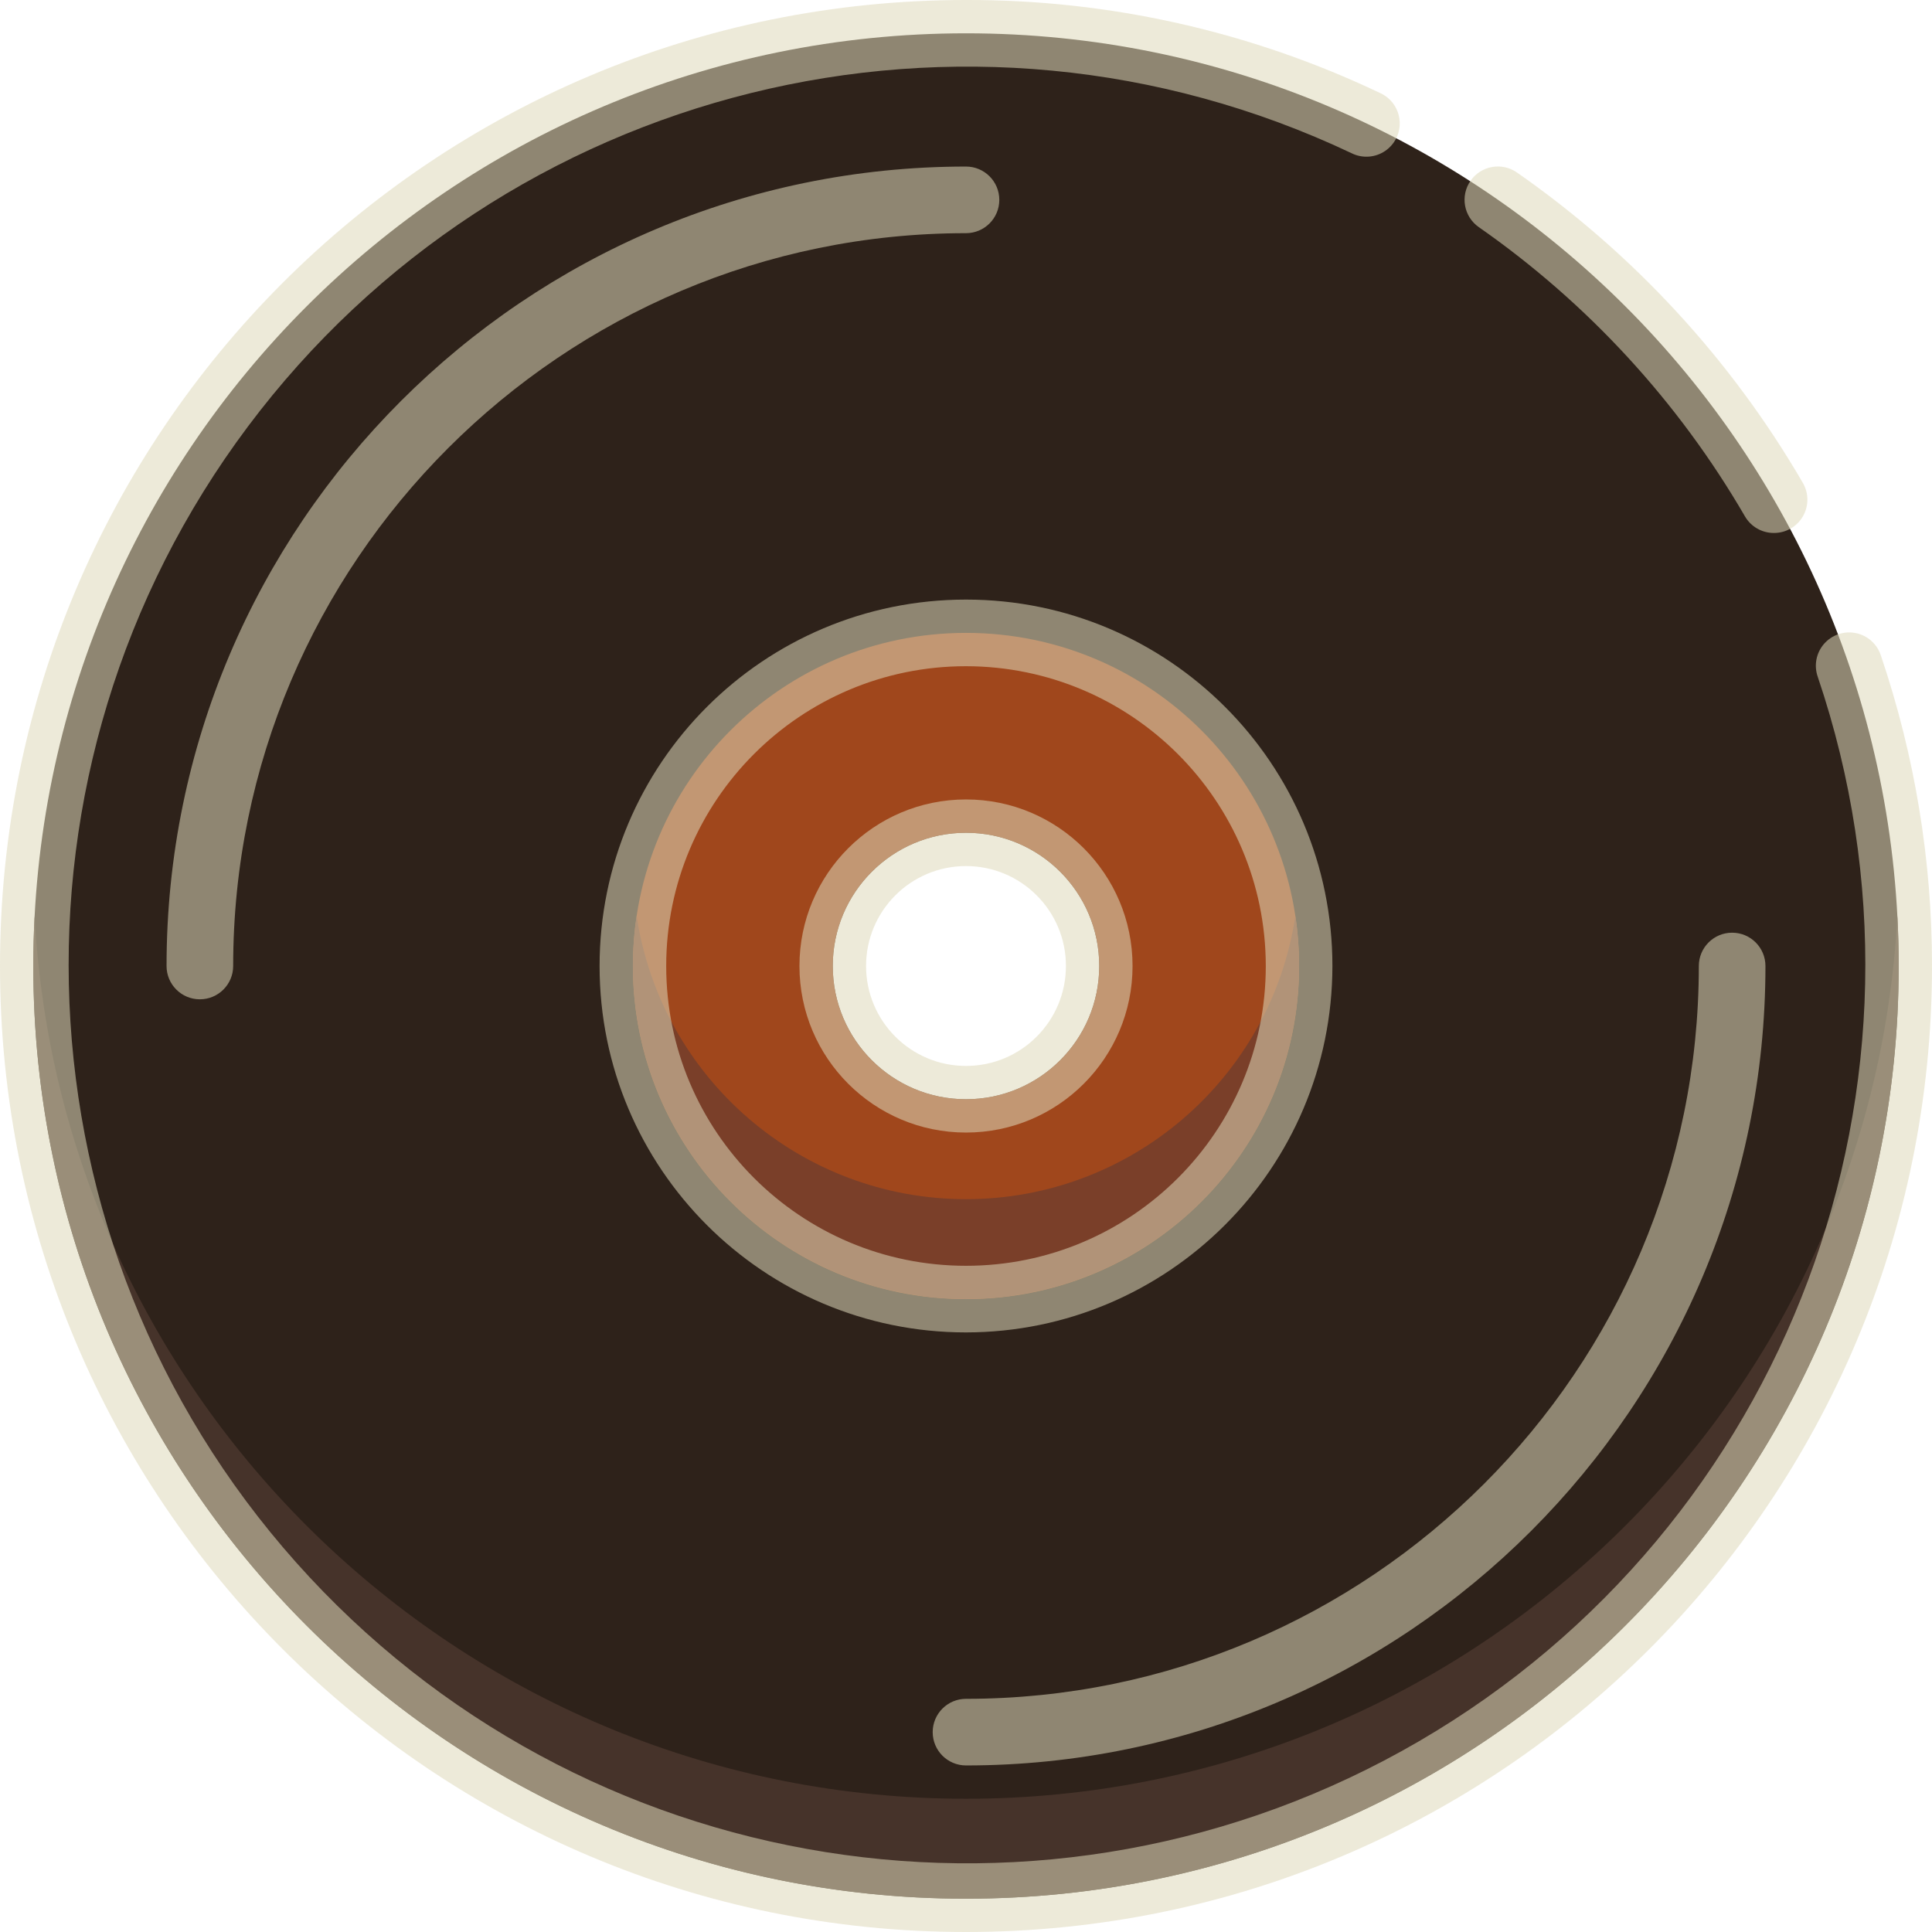
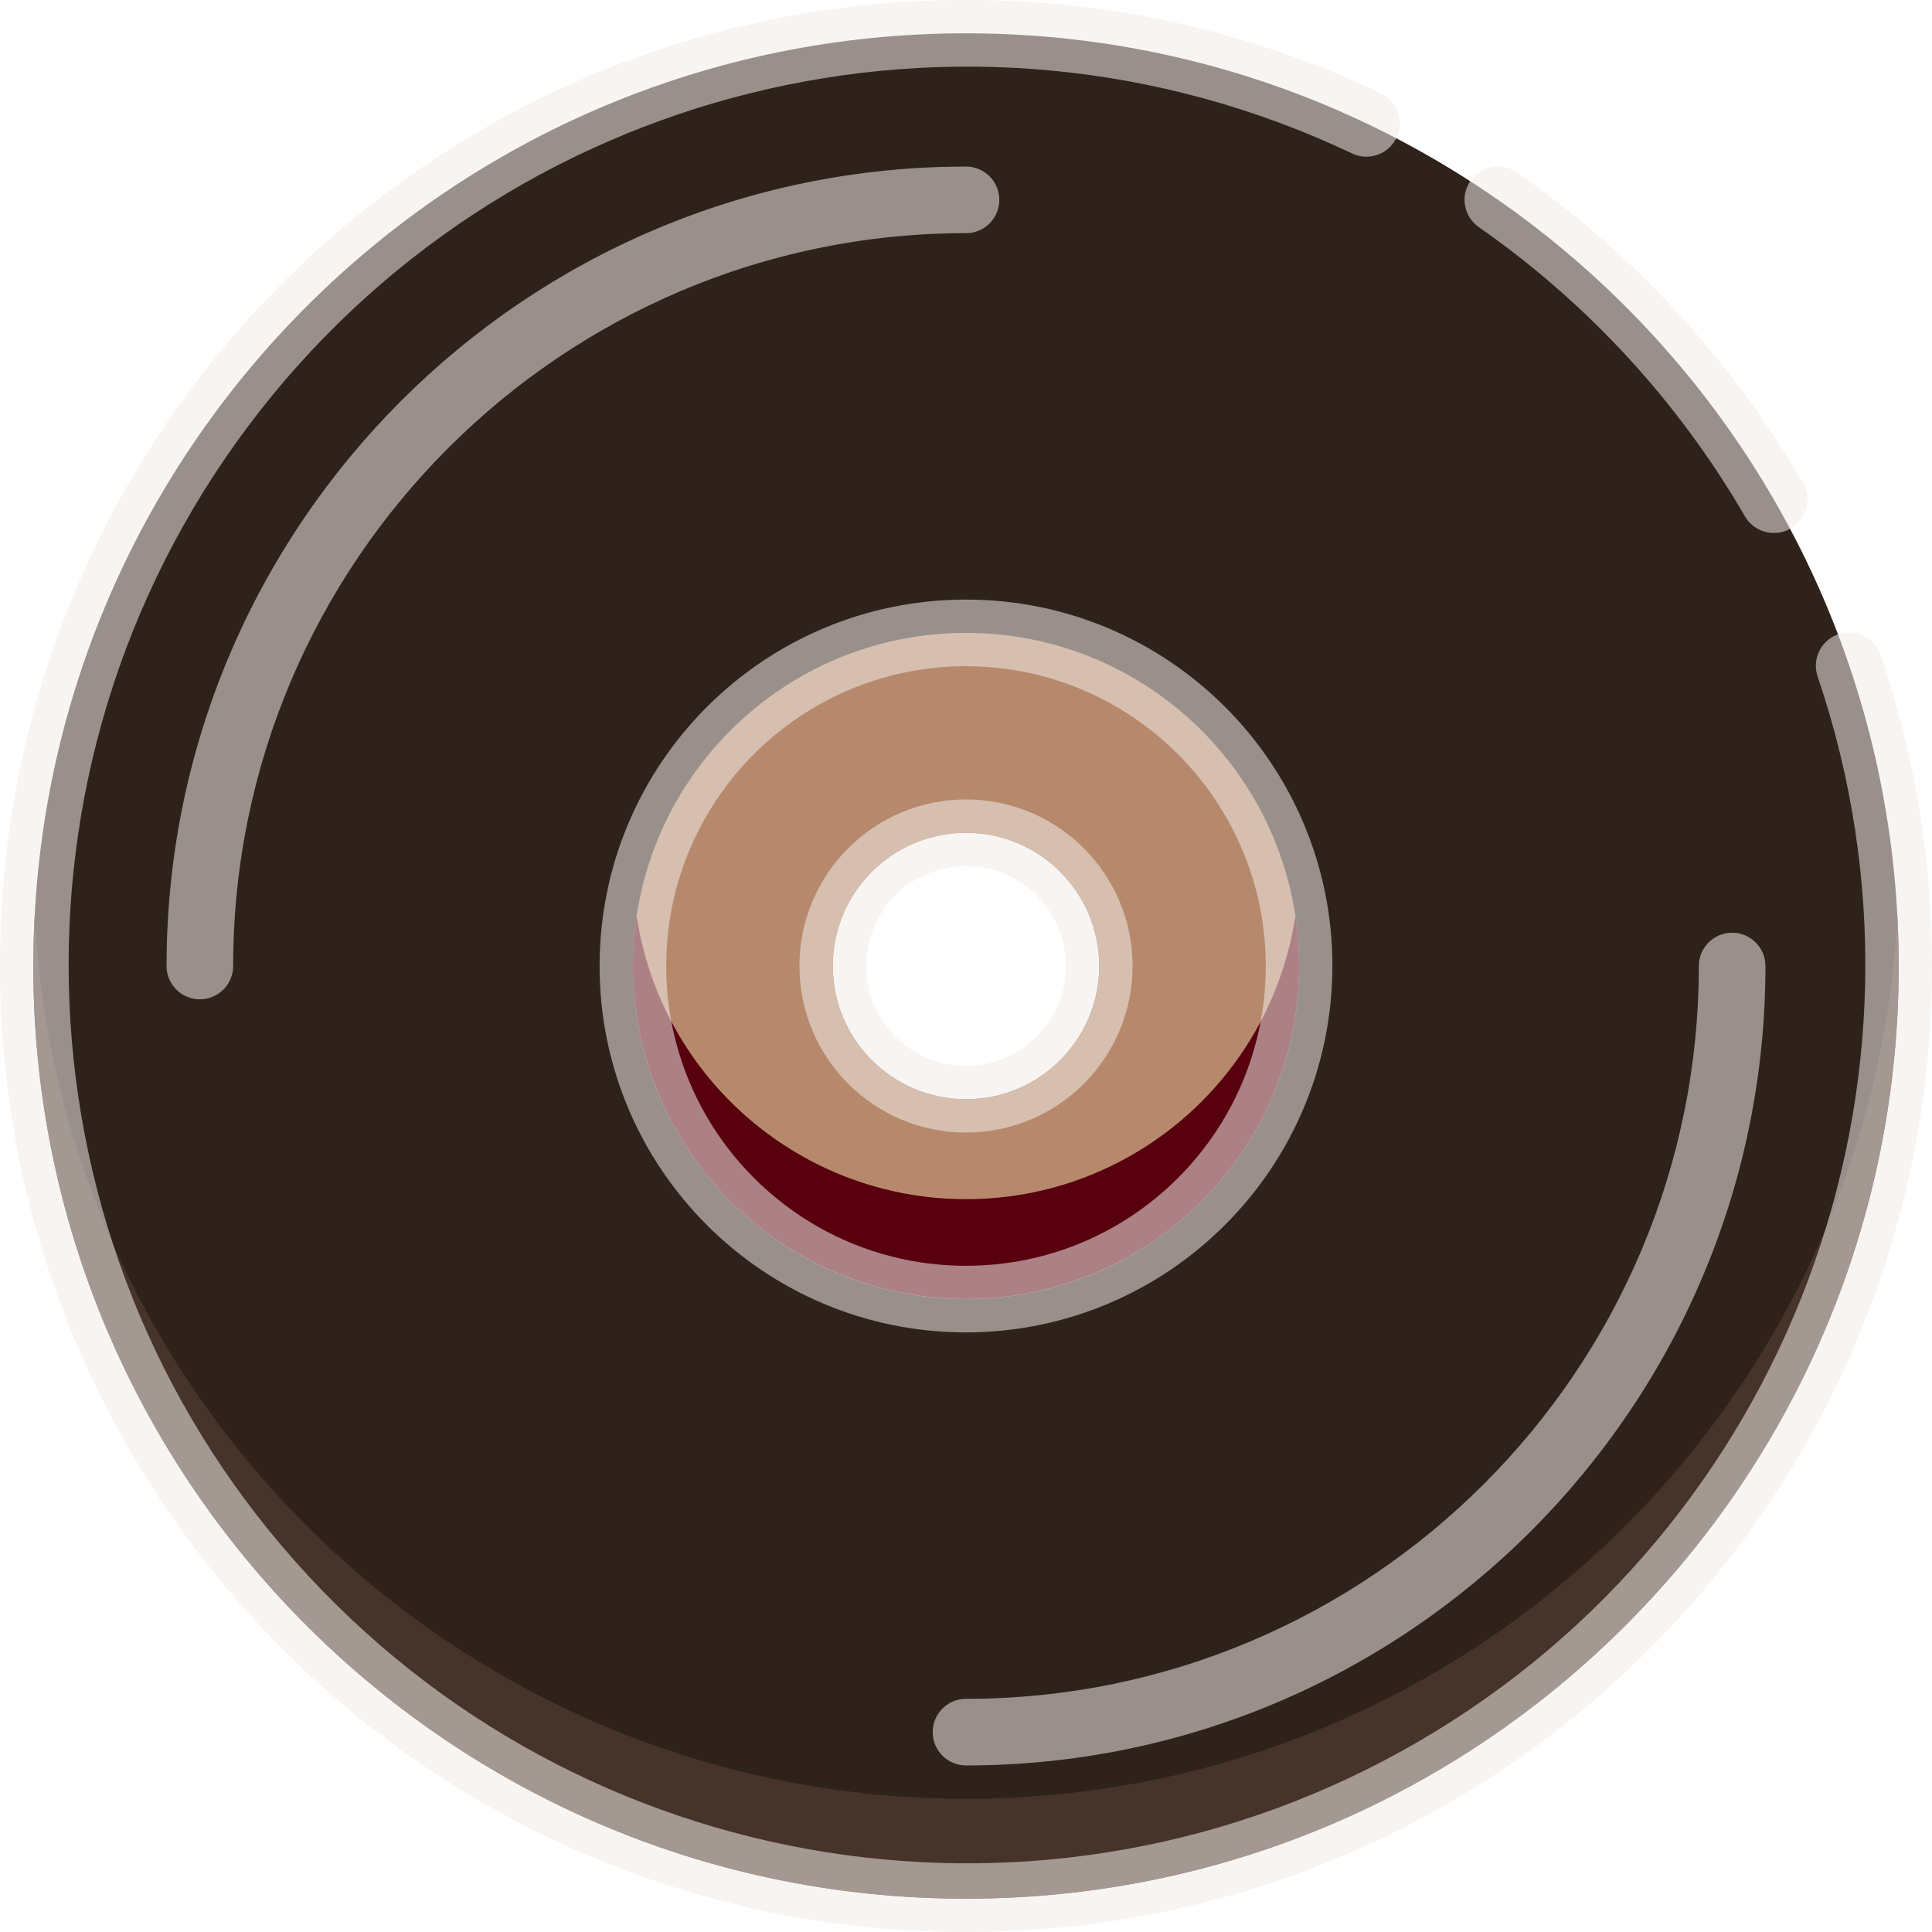
<svg xmlns="http://www.w3.org/2000/svg" viewBox="0 48 464 464">
  <path fill="#2e221a" d="M232,56C108.29,56,8,156.29,8,280S108.29,504,232,504,456,403.71,456,280,355.71,56,232,56Zm0,256a32,32,0,1,1,32-32A32,32,0,0,1,232,312Z" />
  <path fill="#46332a" d="M232,480C112.31,480,14.56,386.13,8.32,268,1.52,396.87,104.1,504,232,504S462.48,396.76,455.68,268C449.44,386.13,351.69,480,232,480Z" />
-   <path d="M232,512C103.78,512,0,408.24,0,280S103.76,48,232,48a229.87,229.87,0,0,1,99.43,22.33,8,8,0,1,1-6.86,14.45,215.74,215.74,0,1,0,112,125.79,8,8,0,1,1,15.15-5.14A231.54,231.54,0,0,1,464,280C464,408.22,360.24,512,232,512Z" fill="#DDD8BA" fill-opacity=".55" />
-   <path d="M426,176a8,8,0,0,1-6.93-4,218.31,218.31,0,0,0-63.9-69.44,8,8,0,0,1,9.14-13.14A234.54,234.54,0,0,1,433,164,8,8,0,0,1,426,176Z" fill="#DDD8BA" fill-opacity=".55" />
-   <path fill="#A0471C" d="M232,200a80,80,0,1,0,80,80A80,80,0,0,0,232,200Zm0,112a32,32,0,1,1,32-32A32,32,0,0,1,232,312Z" />
-   <path fill="#7a3f29" d="M232,336a80,80,0,0,1-79.1-68,80,80,0,1,0,158.2,0A80,80,0,0,1,232,336Z" />
-   <path d="M232 368a88 88 0 1188-88A88.1 88.1 0 01232 368zm0-160a72 72 0 1072 72A72.08 72.08 0 00232 208zM232 472a8 8 0 010-16c97.05 0 176-78.95 176-176a8 8 0 0116 0C424 385.87 337.87 472 232 472zM48 288a8 8 0 01-8-8C40 174.13 126.13 88 232 88a8 8 0 010 16C135 104 56 183 56 280A8 8 0 0148 288z" fill="#DDD8BA" fill-opacity=".55" />
-   <path d="M232,320a40,40,0,1,1,40-40A40,40,0,0,1,232,320Zm0-64a24,24,0,1,0,24,24A24,24,0,0,0,232,256Z" fill="#DDD8BA" fill-opacity=".55" />
+   <path d="M232,512C103.78,512,0,408.24,0,280S103.76,48,232,48a229.87,229.87,0,0,1,99.43,22.33,8,8,0,1,1-6.86,14.45,215.74,215.74,0,1,0,112,125.79,8,8,0,1,1,15.15-5.14A231.54,231.54,0,0,1,464,280C464,408.22,360.24,512,232,512Z" fill="#f0eae7" fill-opacity=".55" />
+   <path d="M426,176a8,8,0,0,1-6.93-4,218.31,218.31,0,0,0-63.9-69.44,8,8,0,0,1,9.14-13.14A234.54,234.54,0,0,1,433,164,8,8,0,0,1,426,176Z" fill="#f0eae7" fill-opacity=".55" />
+   <path fill="#b7896c" d="M232,200a80,80,0,1,0,80,80A80,80,0,0,0,232,200Zm0,112a32,32,0,1,1,32-32A32,32,0,0,1,232,312Z" />
+   <path fill="#59000f" d="M232,336a80,80,0,0,1-79.1-68,80,80,0,1,0,158.2,0A80,80,0,0,1,232,336Z" />
+   <path d="M232 368a88 88 0 1188-88A88.1 88.1 0 01232 368zm0-160a72 72 0 1072 72A72.08 72.08 0 00232 208zM232 472a8 8 0 010-16c97.05 0 176-78.95 176-176a8 8 0 0116 0C424 385.87 337.87 472 232 472zM48 288a8 8 0 01-8-8C40 174.13 126.13 88 232 88a8 8 0 010 16C135 104 56 183 56 280A8 8 0 0148 288z" fill="#f0eae7" fill-opacity=".55" />
+   <path d="M232,320a40,40,0,1,1,40-40A40,40,0,0,1,232,320Zm0-64a24,24,0,1,0,24,24A24,24,0,0,0,232,256Z" fill="#f0eae7" fill-opacity=".55" />
</svg>
